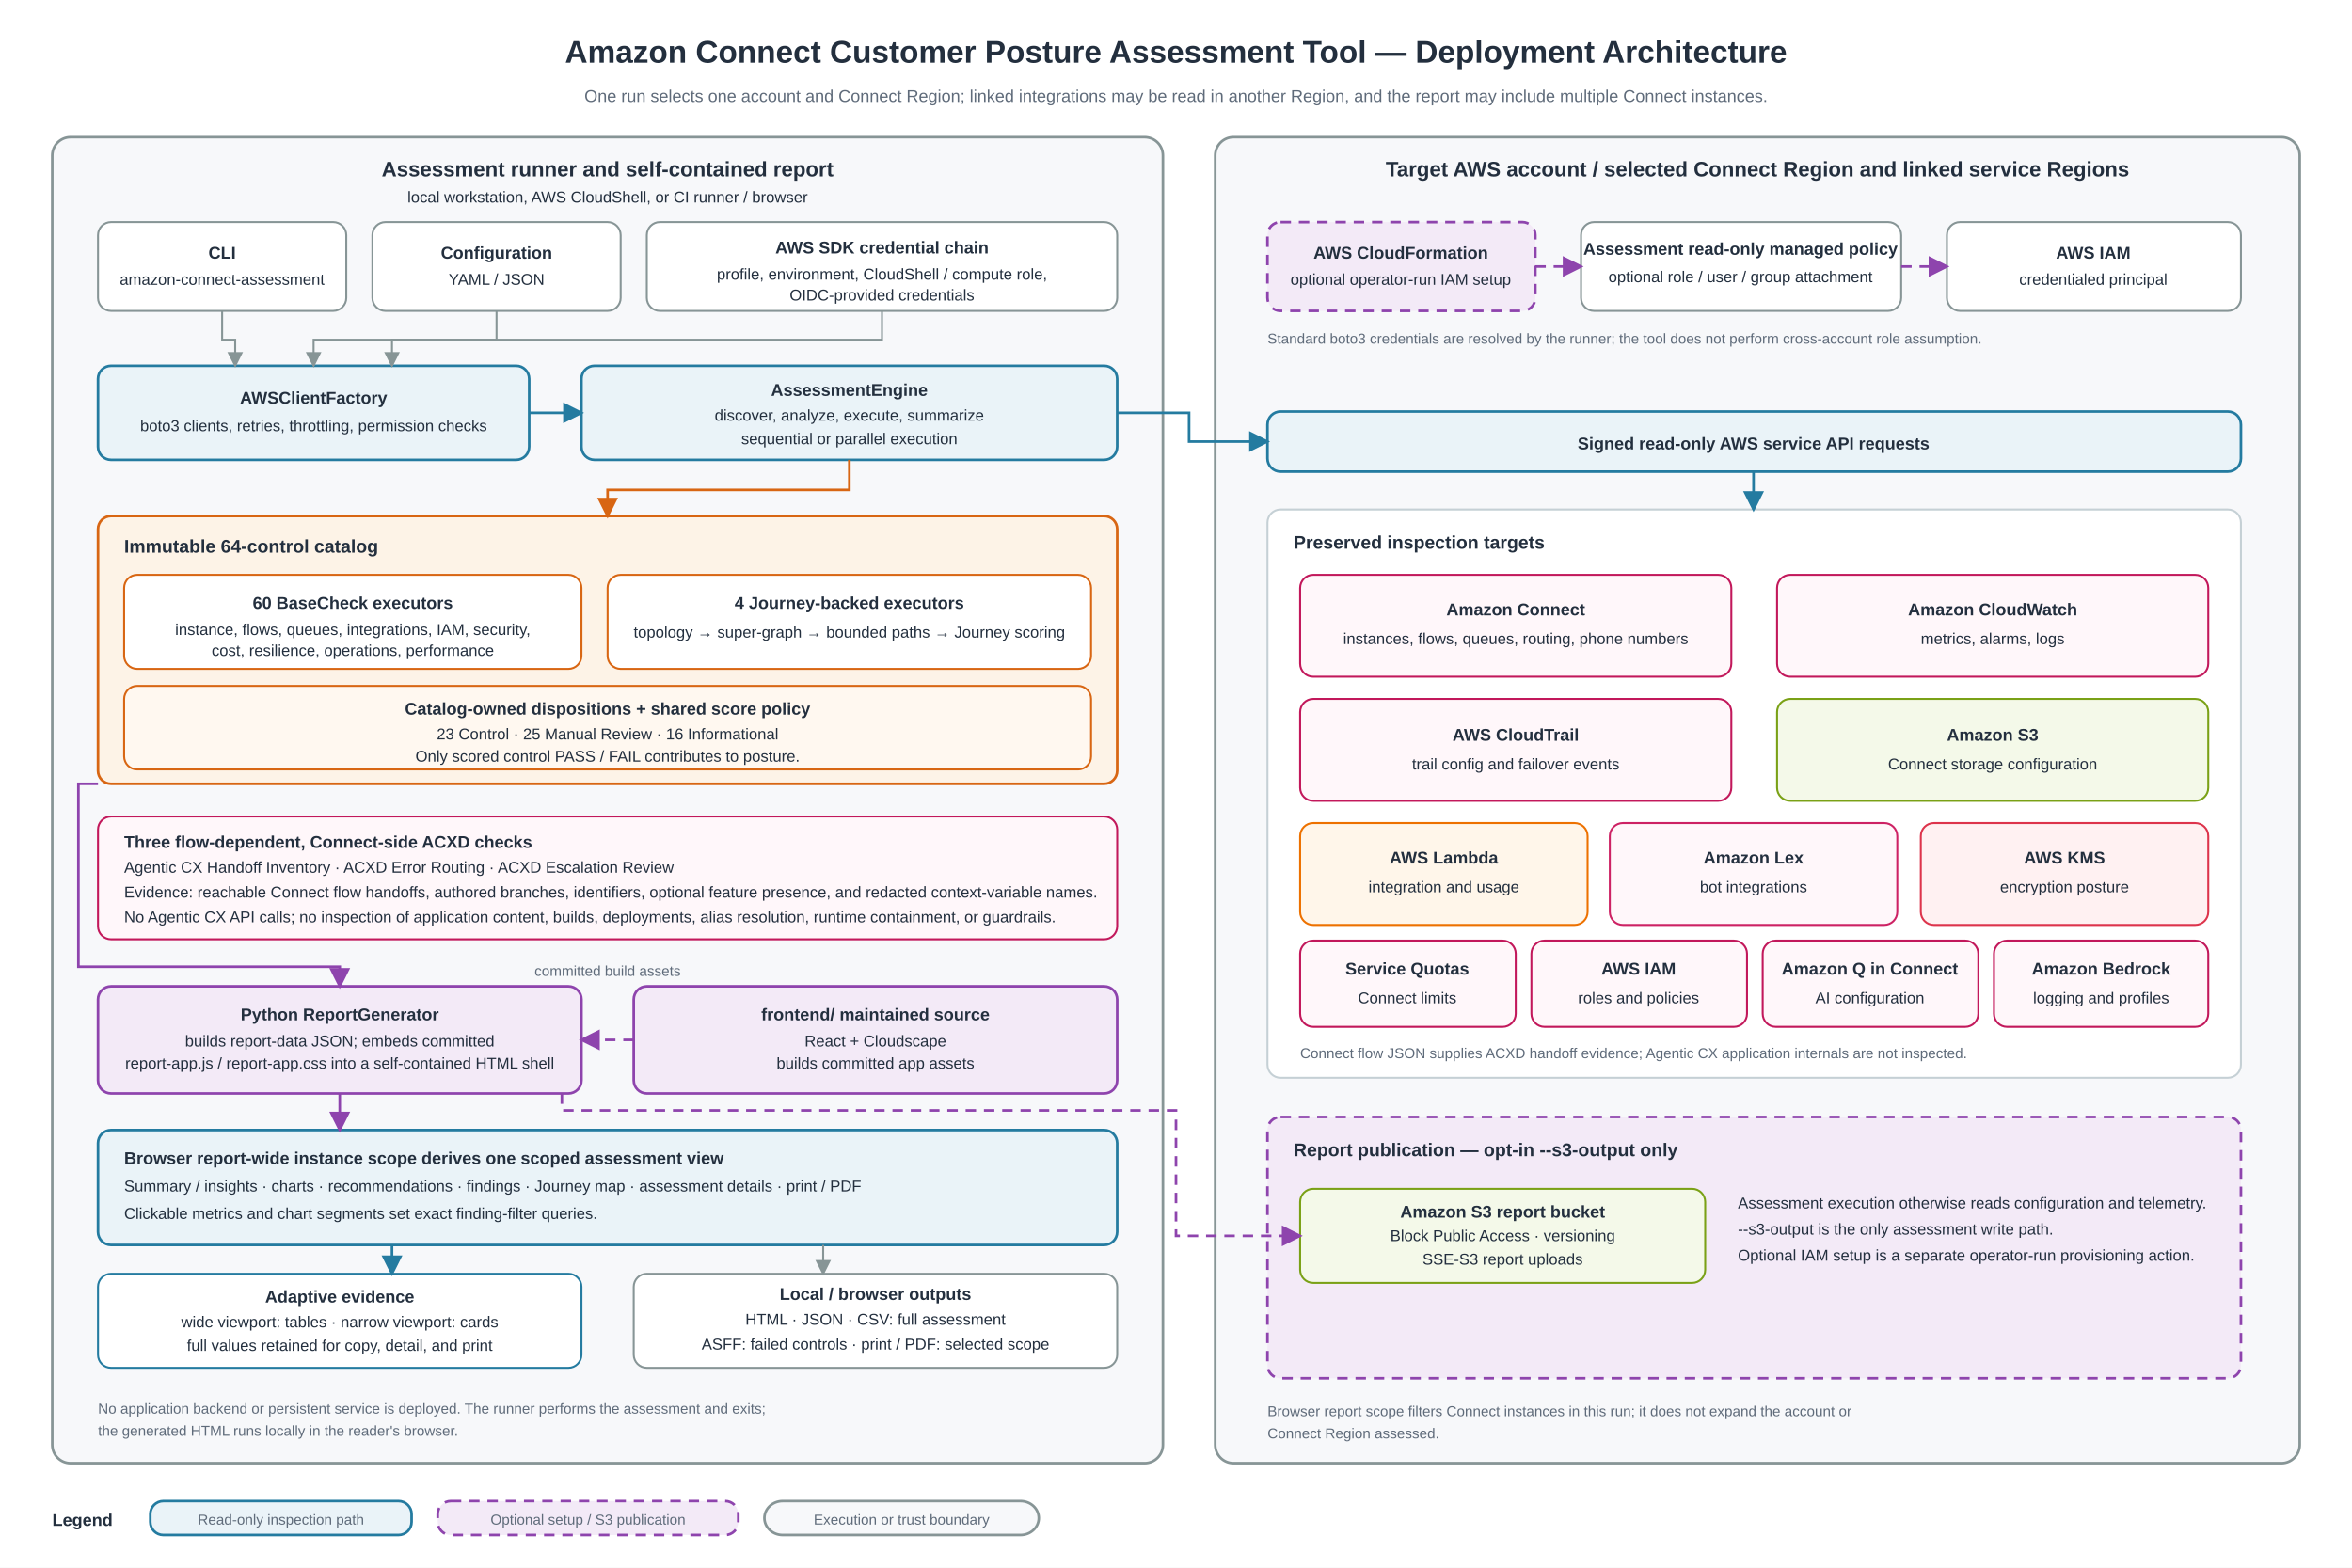
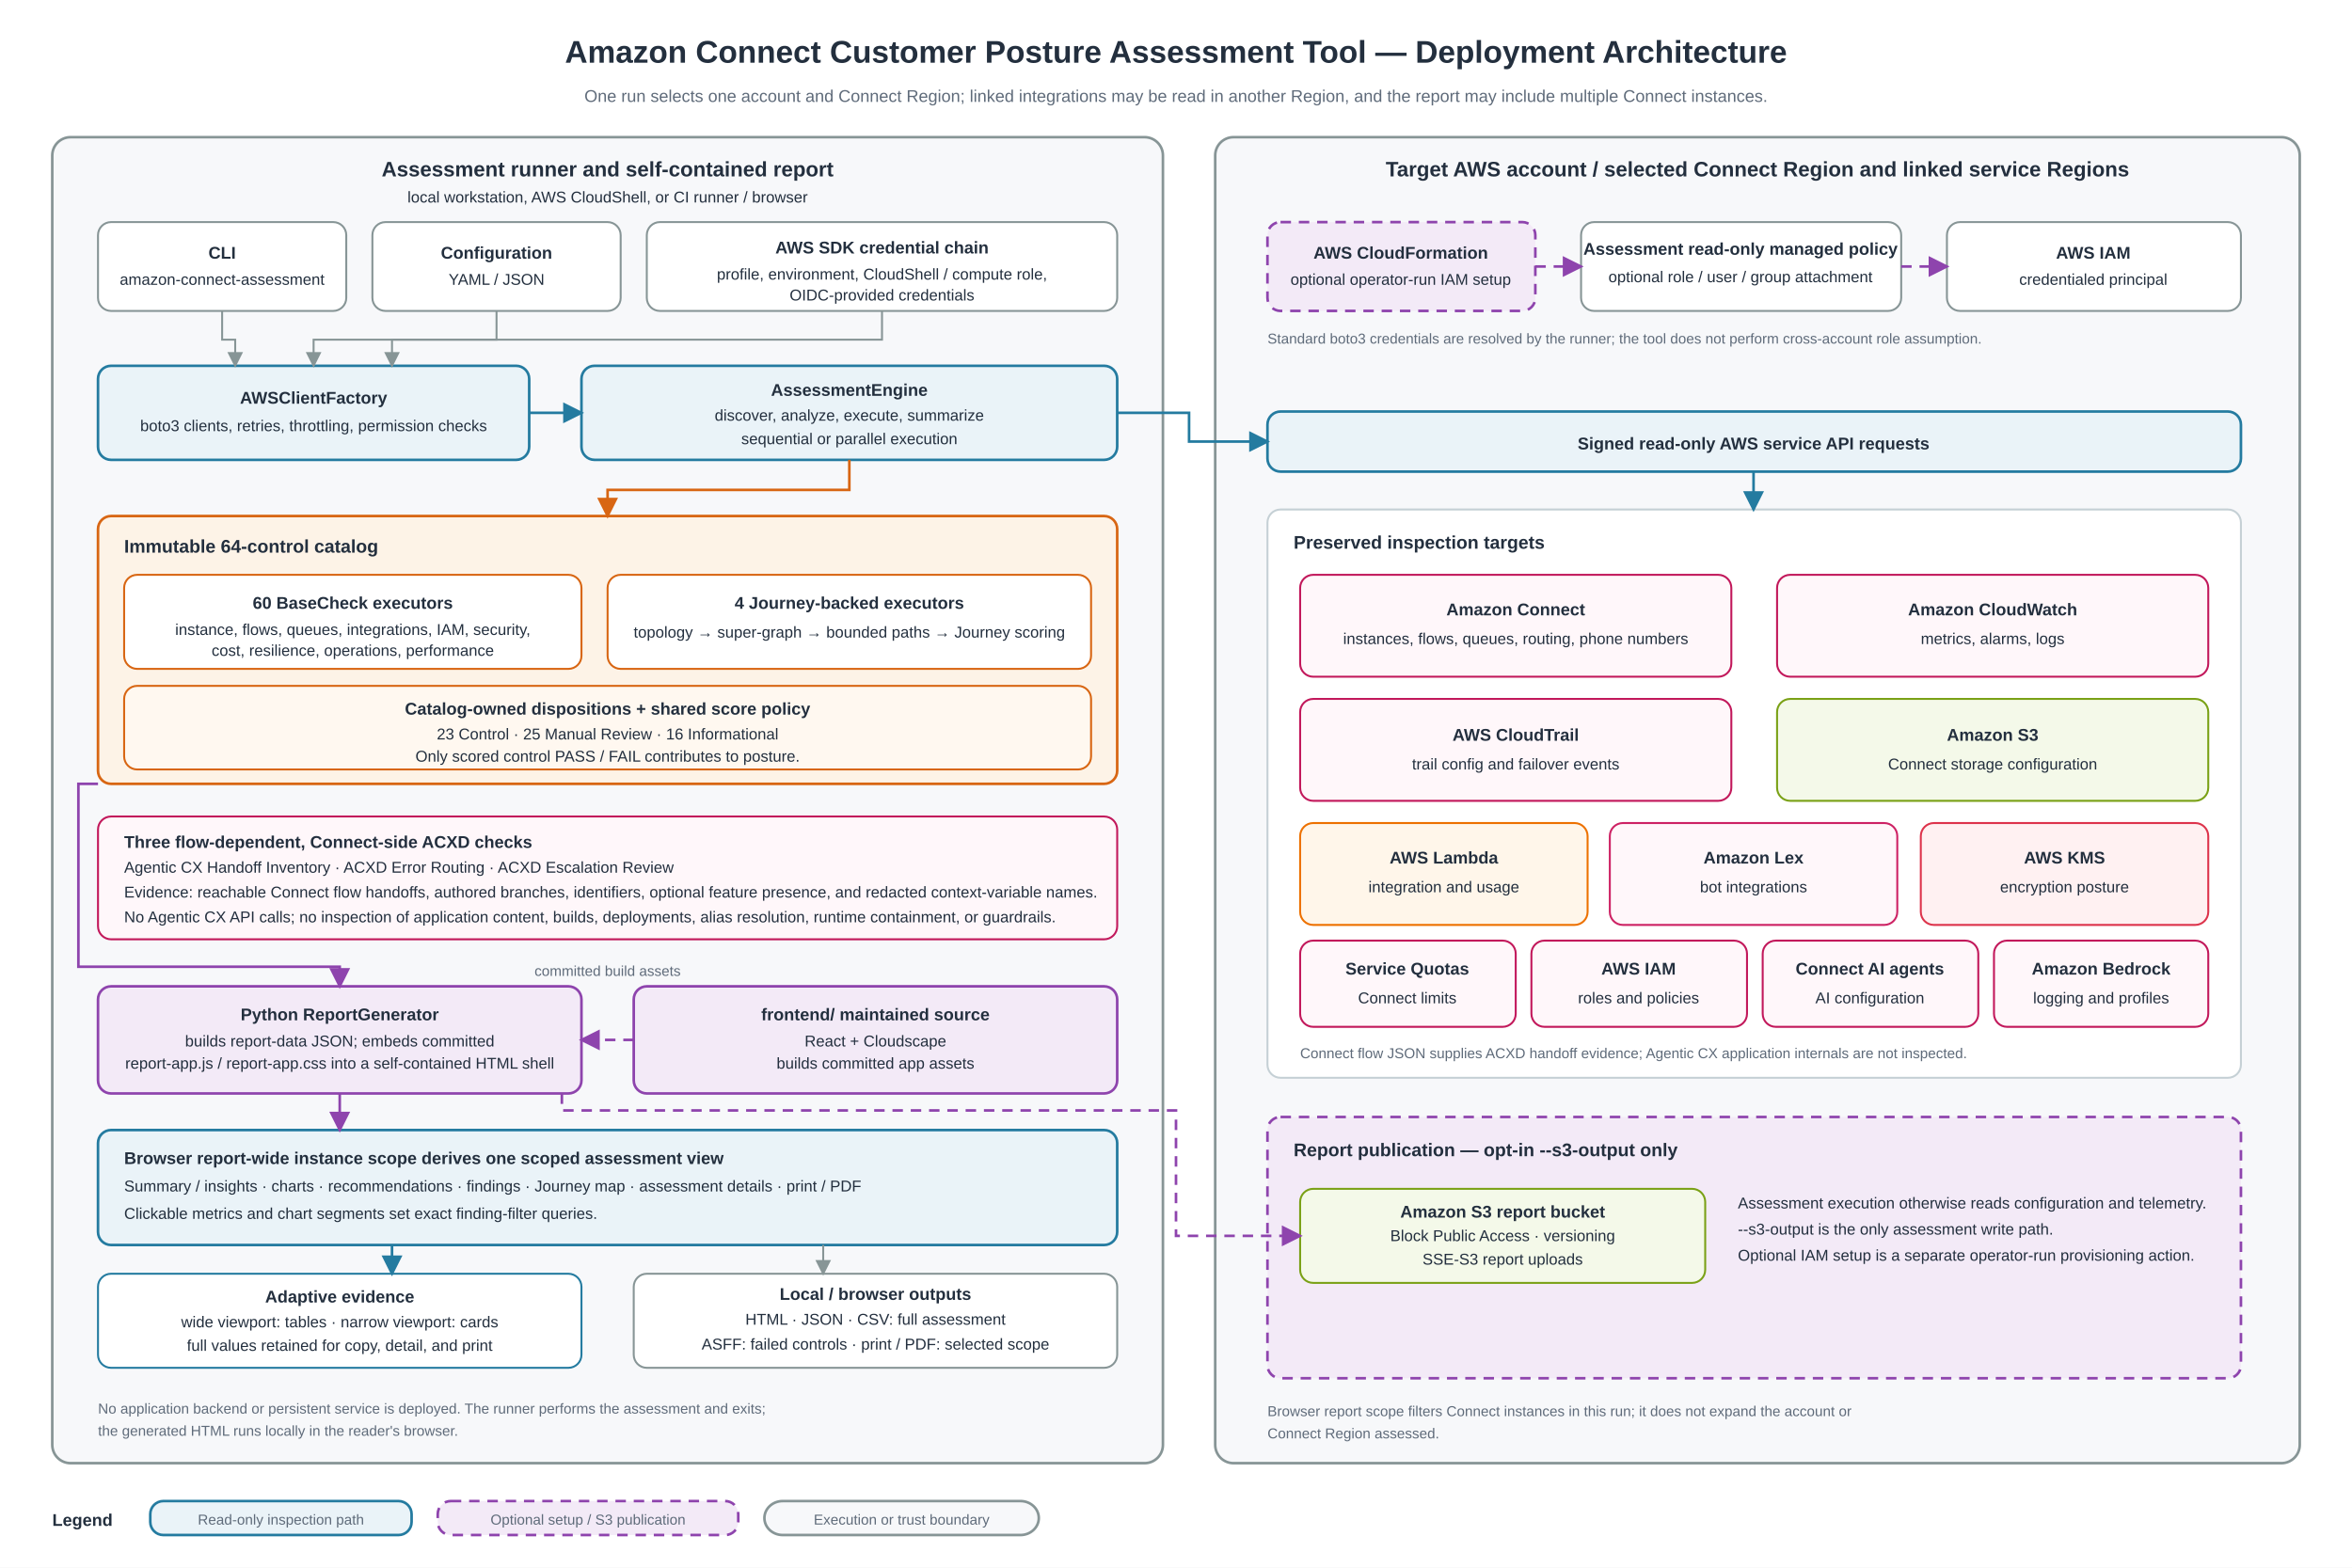
<svg xmlns="http://www.w3.org/2000/svg" width="1800" height="1200" viewBox="0 0 1800 1200" role="img" aria-labelledby="diagram-title diagram-desc">
  <defs>
    <marker id="arrow-blue" markerWidth="8" markerHeight="8" refX="7" refY="4" orient="auto">
      <path d="M0,0 L8,4 L0,8 Z" fill="#247BA0" />
    </marker>
    <marker id="arrow-gray" markerWidth="8" markerHeight="8" refX="7" refY="4" orient="auto">
      <path d="M0,0 L8,4 L0,8 Z" fill="#879596" />
    </marker>
    <marker id="arrow-orange" markerWidth="8" markerHeight="8" refX="7" refY="4" orient="auto">
      <path d="M0,0 L8,4 L0,8 Z" fill="#D86613" />
    </marker>
    <marker id="arrow-purple" markerWidth="8" markerHeight="8" refX="7" refY="4" orient="auto">
      <path d="M0,0 L8,4 L0,8 Z" fill="#8E44AD" />
    </marker>
    <style>
      text { font-family: Arial, Helvetica, sans-serif; fill: #232F3E; }
      .title { font-size: 24px; font-weight: 700; }
      .subtitle { font-size: 13px; fill: #5F6B7A; }
      .boundary-title { font-size: 16px; font-weight: 700; }
      .section-title { font-size: 14px; font-weight: 700; }
      .box-title { font-size: 13px; font-weight: 700; }
      .body { font-size: 12px; }
      .small { font-size: 11px; fill: #5F6B7A; }
      .center { text-anchor: middle; }
      .box { fill: #FFFFFF; stroke: #879596; stroke-width: 1.5; rx: 10; }
      .blue { fill: #EAF3F8; stroke: #247BA0; stroke-width: 2; rx: 10; }
      .orange { fill: #FDF3E7; stroke: #D86613; stroke-width: 2; rx: 10; }
      .purple { fill: #F3EAF7; stroke: #8E44AD; stroke-width: 2; rx: 10; }
      .pink { fill: #FFF7FA; stroke: #C2185B; stroke-width: 1.5; rx: 10; }
      .green { fill: #F4F9E9; stroke: #7AA116; stroke-width: 1.5; rx: 10; }
      .boundary { fill: #F7F8FA; stroke: #879596; stroke-width: 2; rx: 14; }
      .optional { stroke-dasharray: 8 6; }
      .edge-blue { fill: none; stroke: #247BA0; stroke-width: 2; marker-end: url(#arrow-blue); }
      .edge-gray { fill: none; stroke: #879596; stroke-width: 1.5; marker-end: url(#arrow-gray); }
      .edge-orange { fill: none; stroke: #D86613; stroke-width: 2; marker-end: url(#arrow-orange); }
      .edge-purple { fill: none; stroke: #8E44AD; stroke-width: 2; marker-end: url(#arrow-purple); }
    </style>
  </defs>
  <rect width="1800" height="1200" fill="#FFFFFF" />
  <text x="900" y="48" class="title center">Amazon Connect Customer Posture Assessment Tool — Deployment Architecture</text>
  <text x="900" y="78" class="subtitle center">One run selects one account and Connect Region; linked integrations may be read in another Region, and the report may include multiple Connect instances.</text>
  <rect x="40" y="105" width="850" height="1015" class="boundary" />
  <rect x="930" y="105" width="830" height="1015" class="boundary" />
  <text x="465" y="135" class="boundary-title center">Assessment runner and self-contained report</text>
  <text x="465" y="155" class="body center">local workstation, AWS CloudShell, or CI runner / browser</text>
  <text x="1345" y="135" class="boundary-title center">Target AWS account / selected Connect Region and linked service Regions</text>
  <rect x="75" y="170" width="190" height="68" class="box" />
  <text x="170" y="198" class="box-title center">CLI</text>
  <text x="170" y="218" class="body center">amazon-connect-assessment</text>
  <rect x="285" y="170" width="190" height="68" class="box" />
  <text x="380" y="198" class="box-title center">Configuration</text>
  <text x="380" y="218" class="body center">YAML / JSON</text>
  <rect x="495" y="170" width="360" height="68" class="box" />
  <text x="675" y="194" class="box-title center">AWS SDK credential chain</text>
  <text x="675" y="214" class="body center">profile, environment, CloudShell / compute role,</text>
  <text x="675" y="230" class="body center">OIDC-provided credentials</text>
  <rect x="75" y="280" width="330" height="72" class="blue" />
  <text x="240" y="309" class="box-title center" fill="#164A63">AWSClientFactory</text>
  <text x="240" y="330" class="body center" fill="#164A63">boto3 clients, retries, throttling, permission checks</text>
  <rect x="445" y="280" width="410" height="72" class="blue" />
  <text x="650" y="303" class="box-title center" fill="#164A63">AssessmentEngine</text>
  <text x="650" y="322" class="body center" fill="#164A63">discover, analyze, execute, summarize</text>
  <text x="650" y="340" class="body center" fill="#164A63">sequential or parallel execution</text>
  <path d="M170 238 V260 H180 V280" class="edge-gray" />
  <path d="M380 238 V260 H240 V280" class="edge-gray" />
  <path d="M675 238 V260 H300 V280" class="edge-gray" />
  <path d="M405 316 H445" class="edge-blue" />
  <rect x="75" y="395" width="780" height="205" class="orange" />
  <text x="95" y="423" class="section-title" fill="#7A3D0B">Immutable 64-control catalog</text>
  <rect x="95" y="440" width="350" height="72" class="box" style="stroke:#D86613" />
  <text x="270" y="466" class="box-title center" fill="#7A3D0B">60 BaseCheck executors</text>
  <text x="270" y="486" class="body center">instance, flows, queues, integrations, IAM, security,</text>
  <text x="270" y="502" class="body center">cost, resilience, operations, performance</text>
  <rect x="465" y="440" width="370" height="72" class="box" style="stroke:#D86613" />
  <text x="650" y="466" class="box-title center" fill="#7A3D0B">4 Journey-backed executors</text>
  <text x="650" y="488" class="body center">topology → super-graph → bounded paths → Journey scoring</text>
  <rect x="95" y="525" width="740" height="64" fill="#FFF8F0" stroke="#D86613" stroke-width="1.5" rx="10" />
  <text x="465" y="547" class="box-title center" fill="#7A3D0B">Catalog-owned dispositions + shared score policy</text>
  <text x="465" y="566" class="body center">23 Control · 25 Manual Review · 16 Informational</text>
  <text x="465" y="583" class="body center">Only scored control PASS / FAIL contributes to posture.</text>
  <path d="M650 352 V375 H465 V395" class="edge-orange" />
  <rect x="75" y="625" width="780" height="94" class="pink" />
  <text x="95" y="649" class="box-title" fill="#7A173F">Three flow-dependent, Connect-side ACXD checks</text>
  <text x="95" y="668" class="body">Agentic CX Handoff Inventory · ACXD Error Routing · ACXD Escalation Review</text>
  <text x="95" y="687" class="body">Evidence: reachable Connect flow handoffs, authored branches, identifiers, optional feature presence, and redacted context-variable names.</text>
  <text x="95" y="706" class="body">No Agentic CX API calls; no inspection of application content, builds, deployments, alias resolution, runtime containment, or guardrails.</text>
  <rect x="75" y="755" width="370" height="82" class="purple" />
  <text x="260" y="781" class="box-title center" fill="#5A2B6E">Python ReportGenerator</text>
  <text x="260" y="801" class="body center">builds report-data JSON; embeds committed</text>
  <text x="260" y="818" class="body center">report-app.js / report-app.css into a self-contained HTML shell</text>
  <rect x="485" y="755" width="370" height="82" class="purple" />
  <text x="670" y="781" class="box-title center" fill="#5A2B6E">frontend/ maintained source</text>
  <text x="670" y="801" class="body center">React + Cloudscape</text>
  <text x="670" y="818" class="body center">builds committed app assets</text>
  <path d="M75 600 H60 V740 H260 V755" class="edge-purple" />
  <path d="M485 796 H445" class="edge-purple optional" />
  <text x="465" y="747" class="small center">committed build assets</text>
  <rect x="75" y="865" width="780" height="88" class="blue" />
  <text x="95" y="891" class="box-title" fill="#164A63">Browser report-wide instance scope derives one scoped assessment view</text>
  <text x="95" y="912" class="body">Summary / insights · charts · recommendations · findings · Journey map · assessment details · print / PDF</text>
  <text x="95" y="933" class="body">Clickable metrics and chart segments set exact finding-filter queries.</text>
  <path d="M260 837 V865" class="edge-purple" />
  <rect x="75" y="975" width="370" height="72" class="box" style="stroke:#247BA0" />
  <text x="260" y="997" class="box-title center" fill="#164A63">Adaptive evidence</text>
  <text x="260" y="1016" class="body center">wide viewport: tables · narrow viewport: cards</text>
  <text x="260" y="1034" class="body center">full values retained for copy, detail, and print</text>
  <rect x="485" y="975" width="370" height="72" class="box" />
  <text x="670" y="995" class="box-title center">Local / browser outputs</text>
  <text x="670" y="1014" class="body center">HTML · JSON · CSV: full assessment</text>
  <text x="670" y="1033" class="body center">ASFF: failed controls · print / PDF: selected scope</text>
  <path d="M300 953 V975" class="edge-blue" />
  <path d="M630 953 V975" class="edge-gray" />
  <text x="75" y="1082" class="small">No application backend or persistent service is deployed. The runner performs the assessment and exits;</text>
  <text x="75" y="1099" class="small">the generated HTML runs locally in the reader's browser.</text>
  <rect x="970" y="170" width="205" height="68" class="purple optional" />
  <text x="1072" y="198" class="box-title center" fill="#5A2B6E">AWS CloudFormation</text>
  <text x="1072" y="218" class="body center">optional operator-run IAM setup</text>
  <rect x="1210" y="170" width="245" height="68" class="box" />
  <text x="1332" y="195" class="box-title center">Assessment read-only managed policy</text>
  <text x="1332" y="216" class="body center">optional role / user / group attachment</text>
  <rect x="1490" y="170" width="225" height="68" class="box" />
  <text x="1602" y="198" class="box-title center">AWS IAM</text>
  <text x="1602" y="218" class="body center">credentialed principal</text>
  <path d="M1175 204 H1210" class="edge-purple optional" />
  <path d="M1455 204 H1490" class="edge-purple optional" />
  <text x="970" y="263" class="small">Standard boto3 credentials are resolved by the runner; the tool does not perform cross-account role assumption.</text>
  <rect x="970" y="315" width="745" height="46" class="blue" />
  <text x="1342" y="344" class="box-title center" fill="#164A63">Signed read-only AWS service API requests</text>
  <path d="M855 316 H910 V338 H970" class="edge-blue" />
  <rect x="970" y="390" width="745" height="435" class="box" style="stroke:#C5D0D5" />
  <text x="990" y="420" class="section-title" fill="#5F6B7A">Preserved inspection targets</text>
  <path d="M1342 361 V390" class="edge-blue" />
  <rect x="995" y="440" width="330" height="78" class="pink" />
  <text x="1160" y="471" class="box-title center" fill="#7A173F">Amazon Connect</text>
  <text x="1160" y="493" class="body center">instances, flows, queues, routing, phone numbers</text>
  <rect x="1360" y="440" width="330" height="78" class="pink" />
  <text x="1525" y="471" class="box-title center" fill="#7A173F">Amazon CloudWatch</text>
  <text x="1525" y="493" class="body center">metrics, alarms, logs</text>
  <rect x="995" y="535" width="330" height="78" class="pink" />
  <text x="1160" y="567" class="box-title center" fill="#7A173F">AWS CloudTrail</text>
  <text x="1160" y="589" class="body center">trail config and failover events</text>
  <rect x="1360" y="535" width="330" height="78" class="green" />
  <text x="1525" y="567" class="box-title center" fill="#40560B">Amazon S3</text>
  <text x="1525" y="589" class="body center">Connect storage configuration</text>
  <rect x="995" y="630" width="220" height="78" fill="#FFF6EA" stroke="#ED7100" stroke-width="1.5" rx="10" />
  <text x="1105" y="661" class="box-title center" fill="#7A3D0B">AWS Lambda</text>
  <text x="1105" y="683" class="body center">integration and usage</text>
  <rect x="1232" y="630" width="220" height="78" class="pink" style="stroke:#CD2264" />
  <text x="1342" y="661" class="box-title center" fill="#7A173F">Amazon Lex</text>
  <text x="1342" y="683" class="body center">bot integrations</text>
  <rect x="1470" y="630" width="220" height="78" fill="#FFF1F2" stroke="#DD344C" stroke-width="1.5" rx="10" />
  <text x="1580" y="661" class="box-title center" fill="#7A173F">AWS KMS</text>
  <text x="1580" y="683" class="body center">encryption posture</text>
  <rect x="995" y="720" width="165" height="66" class="pink" />
  <text x="1077" y="746" class="box-title center" fill="#7A173F">Service Quotas</text>
  <text x="1077" y="768" class="body center">Connect limits</text>
  <rect x="1172" y="720" width="165" height="66" class="pink" />
  <text x="1254" y="746" class="box-title center" fill="#7A173F">AWS IAM</text>
  <text x="1254" y="768" class="body center">roles and policies</text>
  <rect x="1349" y="720" width="165" height="66" class="pink" />
-   <text x="1431" y="746" class="box-title center" fill="#7A173F">Amazon Q in Connect</text>
+   <text x="1431" y="746" class="box-title center" fill="#7A173F">Connect AI agents</text>
  <text x="1431" y="768" class="body center">AI configuration</text>
  <rect x="1526" y="720" width="164" height="66" class="pink" />
  <text x="1608" y="746" class="box-title center" fill="#7A173F">Amazon Bedrock</text>
  <text x="1608" y="768" class="body center">logging and profiles</text>
  <text x="995" y="810" class="small">Connect flow JSON supplies ACXD handoff evidence; Agentic CX application internals are not inspected.</text>
  <rect x="970" y="855" width="745" height="200" class="purple optional" />
  <text x="990" y="885" class="section-title" fill="#5A2B6E">Report publication — opt-in --s3-output only</text>
  <rect x="995" y="910" width="310" height="72" class="green" />
  <text x="1150" y="932" class="box-title center" fill="#40560B">Amazon S3 report bucket</text>
  <text x="1150" y="950" class="body center">Block Public Access · versioning</text>
  <text x="1150" y="968" class="body center">SSE-S3 report uploads</text>
  <text x="1330" y="925" class="body">Assessment execution otherwise reads configuration and telemetry.</text>
  <text x="1330" y="945" class="body">--s3-output is the only assessment write path.</text>
  <text x="1330" y="965" class="body">Optional IAM setup is a separate operator-run provisioning action.</text>
  <path d="M430 837 V850 H900 V946 H995" class="edge-purple optional" />
  <text x="970" y="1084" class="small">Browser report scope filters Connect instances in this run; it does not expand the account or</text>
  <text x="970" y="1101" class="small">Connect Region assessed.</text>
  <text x="40" y="1168" class="box-title">Legend</text>
  <rect x="115" y="1149" width="200" height="26" class="blue" />
  <text x="215" y="1167" class="small center" fill="#164A63">Read-only inspection path</text>
  <rect x="335" y="1149" width="230" height="26" class="purple optional" />
  <text x="450" y="1167" class="small center" fill="#5A2B6E">Optional setup / S3 publication</text>
  <rect x="585" y="1149" width="210" height="26" class="boundary" />
  <text x="690" y="1167" class="small center">Execution or trust boundary</text>
</svg>
